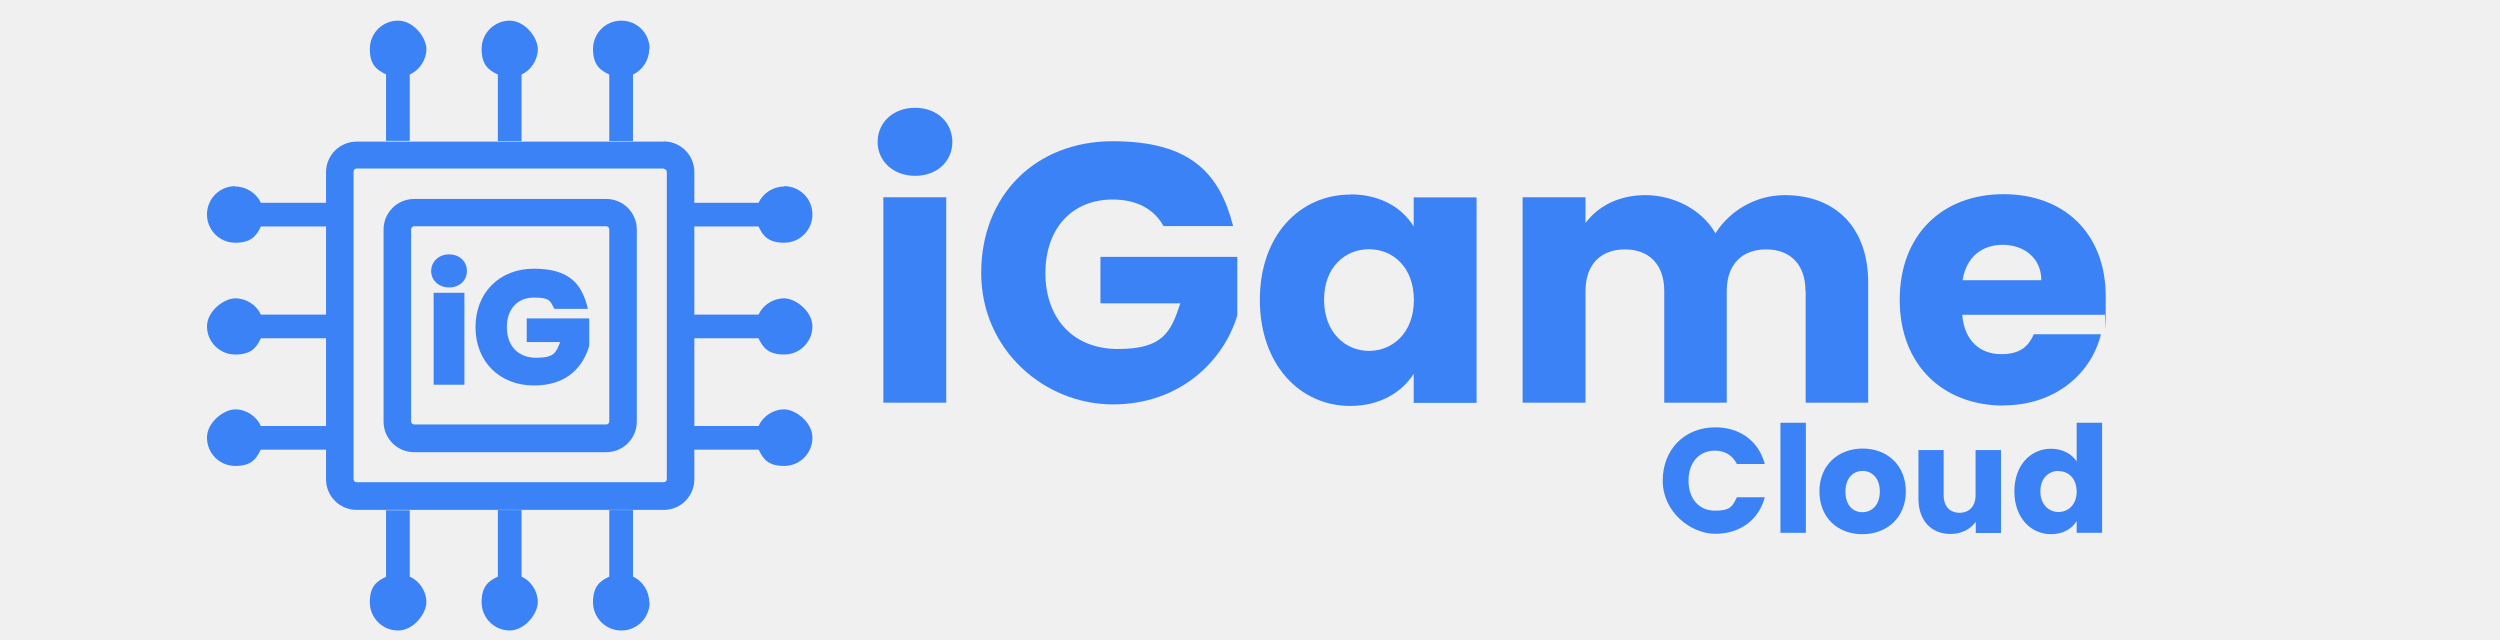
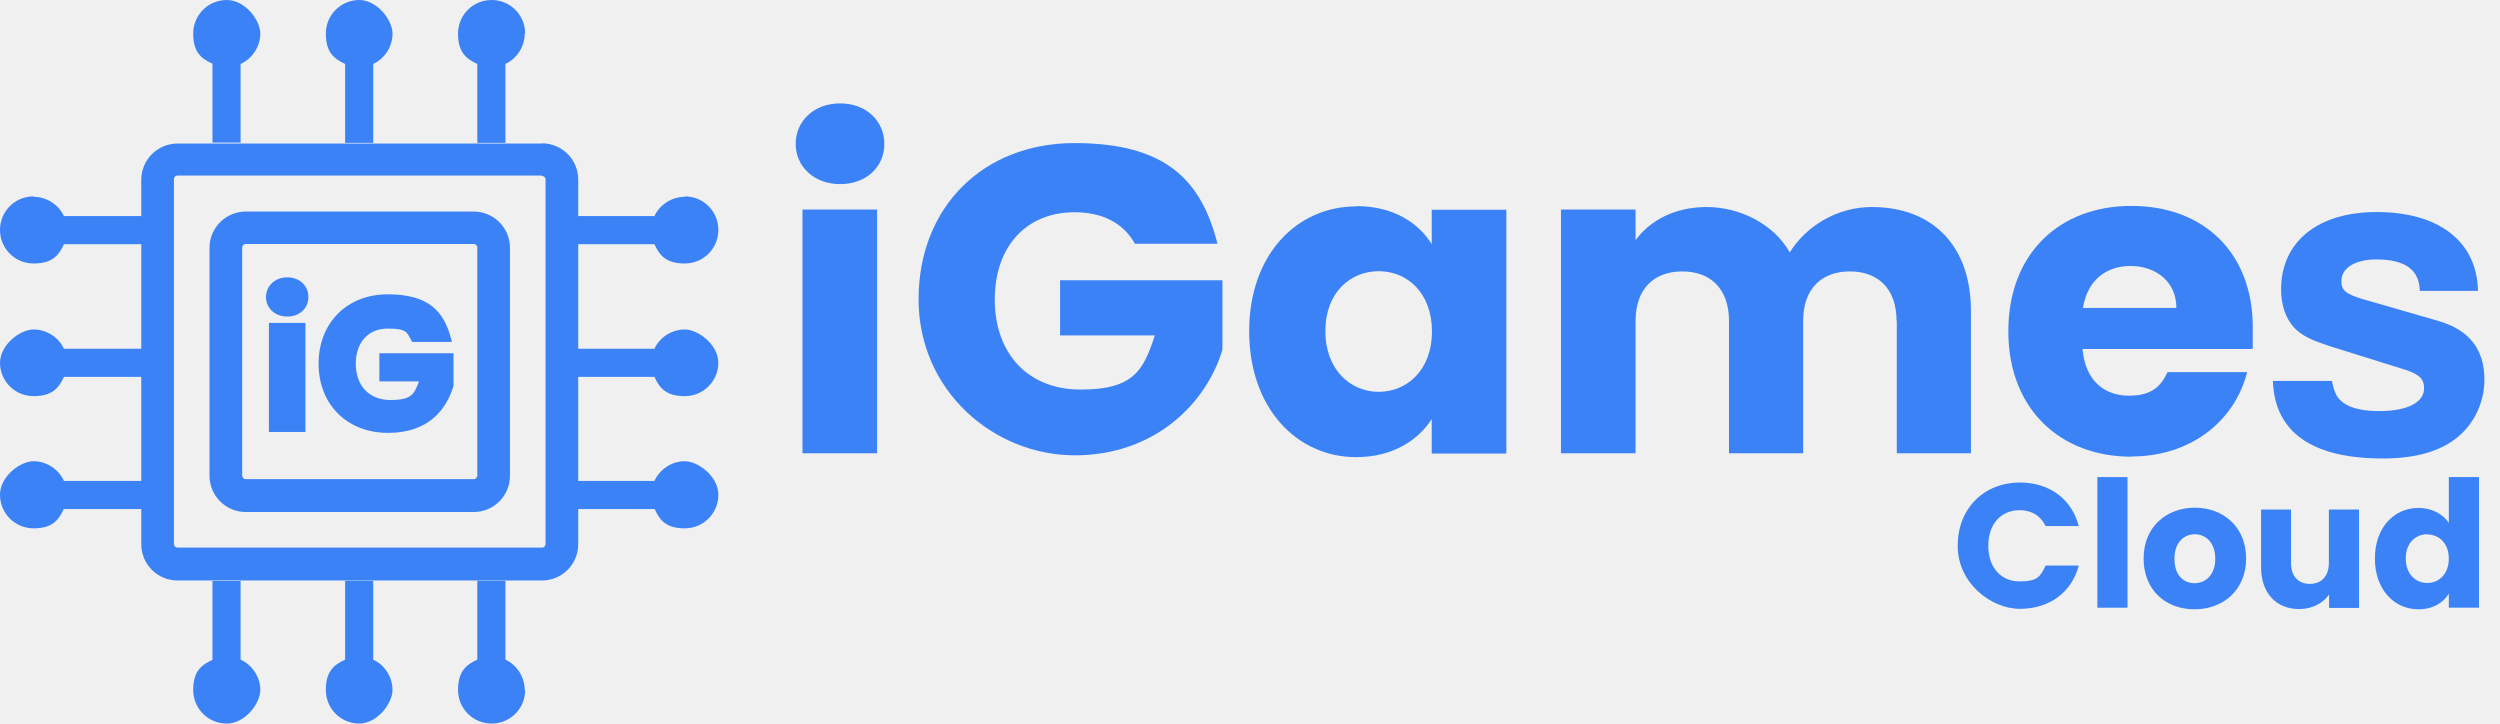
- <svg xmlns="http://www.w3.org/2000/svg" id="Layer_1" version="1.1" viewBox="0 0 1308.1 334.8">
+ <svg xmlns="http://www.w3.org/2000/svg" id="Layer_1" data-name="Layer 1" viewBox="0 0 1102.52 319.1">
  <defs>
    <style>
-       .st0, .st1, .st2, .st3 {
+       .cls-1 {
        isolation: isolate;
      }

-       .st0, .st4 {
-         display: none;
+       .cls-2, .cls-3 {
+         fill: #3b82f6;
      }

-       .st5, .st1 {
-         fill: #fff;
-       }
- 
-       .st1, .st3 {
-         font-family: BruceForever-Regular, 'Bruce Forever';
-         font-size: 93.1px;
-       }
- 
-       .st6, .st3 {
-         fill: #3b82f6;
+       .cls-3 {
+         font-family: Helvetica-Bold, Helvetica;
+         font-size: 190px;
+         font-weight: 700;
      }
    </style>
  </defs>
-   <g class="st4">
-     <g class="st0">
-       <g class="st0">
-         <g class="st0">
-           <g class="st0">
-             <g class="st0">
-               <g class="st0">
-                 <g class="st0">
-                   <g class="st0">
-                     <text class="st3" transform="translate(1458.4 458.1)">
-                       <tspan x="0" y="0">IG</tspan>
-                     </text>
-                   </g>
-                 </g>
-               </g>
-             </g>
-           </g>
-         </g>
-       </g>
-       <g class="st0">
-         <g class="st0">
-           <g class="st0">
-             <g class="st0">
-               <g class="st0">
-                 <g class="st0">
-                   <g class="st0">
-                     <text class="st1" transform="translate(1580.3 458.1)">
-                       <tspan x="0" y="0">aming</tspan>
-                     </text>
-                   </g>
+   <g>
+     <path class="cls-2" d="M100,0C91.8,0,85.2,6.6,85.2,14.8s3.5,11,8.5,13.3v34.8h12.4V28.2c5.1-2.3,8.7-7.6,8.7-13.4S108.2,0,100,0h-.1.1Z" />
+     <path class="cls-2" d="M231.6,14.8C231.6,6.6,225,0,216.8,0s-14.8,6.6-14.8,14.8,3.5,11.1,8.5,13.4v34.8h12.4V28.2c5-2.3,8.5-7.6,8.5-13.4h.2,0Z" />
+     <path class="cls-2" d="M158.5,0C150.3,0,143.7,6.6,143.7,14.8s3.5,11.1,8.5,13.4v34.8h12.4V28.2c5-2.3,8.5-7.6,8.5-13.4S166.5,0,158.3,0h.2,0Z" />
+   </g>
+   <g>
+     <path class="cls-2" d="M100,319.1c-8.2,0-14.8-6.6-14.8-14.8s3.5-11,8.5-13.3v-34.8h12.4v34.7c5.1,2.3,8.7,7.6,8.7,13.4s-6.6,14.8-14.8,14.8h-.1.1Z" />
+     <path class="cls-2" d="M231.6,304.3c0,8.2-6.6,14.8-14.8,14.8s-14.8-6.6-14.8-14.8,3.5-11.1,8.5-13.4v-34.8h12.4v34.8c5,2.3,8.5,7.6,8.5,13.4h.2,0Z" />
+     <path class="cls-2" d="M158.5,319.1c-8.2,0-14.8-6.6-14.8-14.8s3.5-11.1,8.5-13.4v-34.8h12.4v34.8c5,2.3,8.5,7.6,8.5,13.4s-6.6,14.8-14.8,14.8h.2,0Z" />
+   </g>
+   <g>
+     <path class="cls-2" d="M316.8,218.2c0,8.2-6.6,14.8-14.8,14.8s-11-3.5-13.3-8.5h-34.8v-12.4h34.7c2.3-5.1,7.6-8.7,13.4-8.7s14.8,6.6,14.8,14.8h0Z" />
+     <path class="cls-2" d="M302,86.6c8.2,0,14.8,6.6,14.8,14.8s-6.6,14.8-14.8,14.8-11.1-3.5-13.4-8.5h-34.8v-12.4h34.8c2.3-5,7.6-8.5,13.4-8.5v-.2Z" />
+     <path class="cls-2" d="M316.8,159.9c0,8.2-6.6,14.8-14.8,14.8s-11.1-3.5-13.4-8.5h-34.8v-12.4h34.8c2.3-5,7.6-8.5,13.4-8.5s14.8,6.6,14.8,14.8v-.2h0Z" />
+   </g>
+   <g>
+     <path class="cls-2" d="M0,218.2C0,226.4,6.6,233,14.8,233s11-3.5,13.3-8.5h34.8v-12.4H28.2c-2.3-5.1-7.6-8.7-13.4-8.7S0,210,0,218.2h0Z" />
+     <path class="cls-2" d="M14.8,86.6c-8.2,0-14.8,6.6-14.8,14.8s6.6,14.8,14.8,14.8,11.1-3.5,13.4-8.5h34.8v-12.4H28.2c-2.3-5-7.6-8.5-13.4-8.5v-.2Z" />
+     <path class="cls-2" d="M0,159.9C0,168.1,6.6,174.7,14.8,174.7s11.1-3.5,13.4-8.5h34.8v-12.4H28.2c-2.3-5-7.6-8.5-13.4-8.5s-14.8,6.6-14.8,14.8v-.2h0Z" />
+   </g>
+   <path class="cls-2" d="M239,77.6c.9,0,1.6.7,1.6,1.6v160.7c0,.9-.7,1.6-1.6,1.6H78.3c-.9,0-1.6-.7-1.6-1.6V79c0-.9.7-1.6,1.6-1.6h160.7M239,63.3H78.3c-8.9,0-16,7.2-16,16v160.7c0,8.9,7.2,16,16,16h160.7c8.9,0,16-7.2,16-16V79.2c0-8.9-7.2-16-16-16h0v.1Z" />
+   <path class="cls-2" d="M208.9,107.6c.9,0,1.6.7,1.6,1.6v100.5c0,.9-.7,1.6-1.6,1.6h-100.5c-.9,0-1.6-.7-1.6-1.6v-100.5c0-.9.7-1.6,1.6-1.6h100.5M208.9,93.3h-100.5c-8.9,0-16,7.2-16,16v100.5c0,8.9,7.2,16,16,16h100.5c8.9,0,16-7.2,16-16v-100.5c0-8.9-7.2-16-16-16h0Z" />
+   <g class="cls-1">
+     <g class="cls-1">
+       <g class="cls-1">
+         <g class="cls-1">
+           <g class="cls-1">
+             <g class="cls-1">
+               <g class="cls-1">
+                 <g class="cls-1">
+                   <path class="cls-2" d="M350.9,63.5c0-10,7.9-17.9,19.6-17.9s19.5,7.9,19.5,17.9-7.9,17.7-19.5,17.7-19.6-7.9-19.6-17.7ZM353.9,92.4h32.9v107.5h-32.9v-107.5Z" />
+                   <path class="cls-2" d="M536.9,107.5h-36.4c-5-9.1-14.3-13.9-26.6-13.9-21.2,0-35.2,15-35.2,38.5s14.3,39.7,37.9,39.7,27.7-8.7,32.7-23.9h-41.8v-24.3h71.6v30.6c-6.9,23.3-29.5,46.6-65.1,46.6s-68.9-28.3-68.9-68.8,28.3-68.9,68.8-68.9,55.9,16.6,63,44.3v.1Z" />
+                   <path class="cls-2" d="M598.3,90.9c16,0,27.3,7.3,33.1,16.8v-15.2h32.9v107.5h-32.9v-15.2c-6,9.4-17.3,16.8-33.3,16.8-26.2,0-47.2-21.6-47.2-55.5s21-55.1,47.4-55.1v-.1ZM608,119.6c-12.3,0-23.5,9.2-23.5,26.4s11.2,26.8,23.5,26.8,23.5-9.4,23.5-26.6-11-26.6-23.5-26.6h0Z" />
+                   <path class="cls-2" d="M836.4,141.5c0-14.1-8.1-21.8-20.6-21.8s-20.6,7.7-20.6,21.8v58.4h-32.7v-58.4c0-14.1-8.1-21.8-20.6-21.8s-20.6,7.7-20.6,21.8v58.4h-32.9v-107.5h32.9v13.5c6.4-8.7,17.3-14.6,31.4-14.6s29.3,7.1,36.6,20c7.1-11.4,20.6-20,36.2-20,26.6,0,43.7,16.9,43.7,45.8v62.8h-32.7v-58.4h-.1Z" />
+                   <path class="cls-2" d="M938.8,174.5c-10.6,0-19.2-6.5-20.4-20.6h74.5c.05-.43.1-.32.15.11.14-.09.29-.16.44-.23,0-2.39,0-5.48,0-9.47,0-32.7-21.5-53.5-53.5-53.5s-54.3,21.2-54.3,55.3,22.7,55.3,54.3,55.3v-.1c26.7,0,45.8-16.2,51-37.2h-35.1c-2.7,5.8-6.5,10.4-17.1,10.4ZM939.6,117.3c11,0,20.2,6.8,20.2,18.5h-41.2c1.9-12,10-18.5,21-18.5Z" />
                </g>
              </g>
            </g>
          </g>
        </g>
      </g>
    </g>
-     <g>
-       <g>
-         <path class="st6" d="M1322.4,342.7c-4.6,0-8.2,3.7-8.2,8.2s1.9,6.1,4.7,7.4v19.4h6.9v-19.3c2.9-1.3,4.9-4.2,4.9-7.5s-3.7-8.2-8.2-8.2h-.1Z" />
-         <path class="st6" d="M1395.5,351c0-4.6-3.7-8.2-8.2-8.2s-8.2,3.7-8.2,8.2,2,6.2,4.8,7.5v19.4h6.9v-19.4c2.8-1.3,4.8-4.1,4.8-7.5h-.1Z" />
-         <path class="st6" d="M1354.8,342.7c-4.6,0-8.2,3.7-8.2,8.2s2,6.2,4.8,7.5v19.4h6.9v-19.4c2.8-1.3,4.8-4.1,4.8-7.5s-3.7-8.2-8.2-8.2h-.1Z" />
-       </g>
-       <g>
-         <path class="st6" d="M1322.4,519.9c-4.6,0-8.2-3.7-8.2-8.2s1.9-6.1,4.7-7.4v-19.4h6.9v19.3c2.9,1.3,4.9,4.2,4.9,7.5s-3.7,8.2-8.2,8.2h-.1Z" />
-         <path class="st6" d="M1395.5,511.7c0,4.6-3.7,8.2-8.2,8.2s-8.2-3.7-8.2-8.2,2-6.2,4.8-7.5v-19.4h6.9v19.4c2.8,1.3,4.8,4.1,4.8,7.5h-.1Z" />
-         <path class="st6" d="M1354.8,519.9c-4.6,0-8.2-3.7-8.2-8.2s2-6.2,4.8-7.5v-19.4h6.9v19.4c2.8,1.3,4.8,4.1,4.8,7.5s-3.7,8.2-8.2,8.2h-.1Z" />
-       </g>
-       <g>
-         <path class="st6" d="M1442.8,463.9c0,4.6-3.7,8.2-8.2,8.2s-6.1-1.9-7.4-4.7h-19.4v-6.9h19.3c1.3-2.9,4.2-4.9,7.5-4.9s8.2,3.7,8.2,8.2h0Z" />
-         <path class="st6" d="M1434.6,390.8c4.6,0,8.2,3.7,8.2,8.2s-3.7,8.2-8.2,8.2-6.2-2-7.5-4.8h-19.4v-6.9h19.4c1.3-2.8,4.1-4.8,7.5-4.8h0Z" />
-         <path class="st6" d="M1442.8,431.4c0,4.6-3.7,8.2-8.2,8.2s-6.2-2-7.5-4.8h-19.4v-6.9h19.4c1.3-2.8,4.1-4.8,7.5-4.8s8.2,3.7,8.2,8.2h0Z" />
-       </g>
-       <g>
-         <path class="st6" d="M1266.8,463.9c0,4.6,3.7,8.2,8.2,8.2s6.1-1.9,7.4-4.7h19.4v-6.9h-19.3c-1.3-2.9-4.2-4.9-7.5-4.9s-8.2,3.7-8.2,8.2h0Z" />
-         <path class="st6" d="M1275,390.8c-4.6,0-8.2,3.7-8.2,8.2s3.7,8.2,8.2,8.2,6.2-2,7.5-4.8h19.4v-6.9h-19.4c-1.3-2.8-4.1-4.8-7.5-4.8h0Z" />
-         <path class="st6" d="M1266.8,431.4c0,4.6,3.7,8.2,8.2,8.2s6.2-2,7.5-4.8h19.4v-6.9h-19.4c-1.3-2.8-4.1-4.8-7.5-4.8s-8.2,3.7-8.2,8.2h0Z" />
-       </g>
-       <path class="st6" d="M1399.6,385.8c.5,0,.9.4.9.9v89.3c0,.5-.4.9-.9.9h-89.3c-.5,0-.9-.4-.9-.9v-89.3c0-.5.4-.9.9-.9h89.3M1399.6,377.8h-89.3c-4.9,0-8.9,4-8.9,8.9v89.3c0,4.9,4,8.9,8.9,8.9h89.3c4.9,0,8.9-4,8.9-8.9v-89.3c0-4.9-4-8.9-8.9-8.9h0Z" />
-       <path class="st6" d="M1382.8,402.5c.5,0,.9.4.9.9v55.8c0,.5-.4.9-.9.9h-55.8c-.5,0-.9-.4-.9-.9v-55.8c0-.5.4-.9.9-.9h55.8M1382.8,394.5h-55.8c-4.9,0-8.9,4-8.9,8.9v55.8c0,4.9,4,8.9,8.9,8.9h55.8c4.9,0,8.9-4,8.9-8.9v-55.8c0-4.9-4-8.9-8.9-8.9h0Z" />
-       <rect class="st6" x="1370.4" y="417.3" width="15.1" height="6.5" />
-       <rect class="st6" x="1369.9" y="437.9" width="15.6" height="7.5" />
-       <g>
-         <path class="st5" d="M1330,417.4h8.5v28h-8.5v-28Z" />
-         <path class="st5" d="M1352.6,423.6v15.5h15.6v-4.8h-5.8l-5.7-5.7h20v10.5l-6.2,6.3h-19.9l-6.4-6.3v-15.3l6.4-6.4h27.1l-6.2,6.3h-18.9Z" />
+     <text class="cls-3" transform="translate(996.85 197.82)">
+       <tspan x="0" y="0">s</tspan>
+     </text>
+   </g>
+   <g class="cls-1">
+     <g class="cls-1">
+       <g class="cls-1">
+         <path class="cls-2" d="M890.85,212.8c13,0,22.8,7.3,25.9,19.2h-14.6c-2.3-4.7-6.4-7-11.5-7-8.2,0-13.8,6.1-13.8,15.7s5.6,15.7,13.8,15.7,9.2-2.3,11.5-7h14.6c-3.1,11.8-12.9,19.1-25.9,19.1s-27.5-11.5-27.5-27.8,11.4-27.9,27.5-27.9h0Z" />
+         <path class="cls-2" d="M924.95,210.4h13.3v57.6h-13.3v-57.6h0Z" />
+         <path class="cls-2" d="M967.75,268.7c-12.8,0-22.4-8.6-22.4-22.4s9.9-22.4,22.6-22.4,22.6,8.6,22.6,22.4-10,22.4-22.7,22.4h-.1ZM967.75,257.2c4.8,0,9.2-3.5,9.2-10.8s-4.4-10.8-9-10.8-9,3.4-9,10.8,4.1,10.8,8.9,10.8h-.1Z" />
+         <path class="cls-2" d="M1040.45,268.1h-13.3v-5.9c-2.6,3.7-7.3,6.4-13.2,6.4-10,0-16.8-6.9-16.8-18.5v-25.4h13.2v23.6c0,5.9,3.3,9.2,8.3,9.2s8.4-3.3,8.4-9.2v-23.6h13.3v43.5h0l.1-.1Z" />
+         <path class="cls-2" d="M1066.55,224c5.8,0,10.7,2.6,13.4,6.6v-20.2h13.3v57.6h-13.3v-6.2c-2.4,4-7,6.9-13.4,6.9-10.7,0-19.2-8.7-19.2-22.4s8.5-22.3,19.2-22.3ZM1070.45,235.6c-5,0-9.5,3.7-9.5,10.7s4.5,10.8,9.5,10.8,9.5-3.8,9.5-10.7-4.4-10.7-9.5-10.7h0v-.1Z" />
      </g>
    </g>
  </g>
  <g>
-     <path class="st6" d="M208.3,10.8c-8.2,0-14.8,6.6-14.8,14.8s3.5,11,8.5,13.3v34.8h12.4v-34.7c5.1-2.3,8.7-7.6,8.7-13.4s-6.6-14.8-14.8-14.8h-.1.1Z" />
-     <path class="st6" d="M339.9,25.6c0-8.2-6.6-14.8-14.8-14.8s-14.8,6.6-14.8,14.8,3.5,11.1,8.5,13.4v34.8h12.4v-34.8c5-2.3,8.5-7.6,8.5-13.4h.2,0Z" />
-     <path class="st6" d="M266.8,10.8c-8.2,0-14.8,6.6-14.8,14.8s3.5,11.1,8.5,13.4v34.8h12.4v-34.8c5-2.3,8.5-7.6,8.5-13.4s-6.6-14.8-14.8-14.8h.2,0Z" />
-   </g>
-   <g>
-     <path class="st6" d="M208.3,329.9c-8.2,0-14.8-6.6-14.8-14.8s3.5-11,8.5-13.3v-34.8h12.4v34.7c5.1,2.3,8.7,7.6,8.7,13.4s-6.6,14.8-14.8,14.8h-.1.1Z" />
-     <path class="st6" d="M339.9,315.1c0,8.2-6.6,14.8-14.8,14.8s-14.8-6.6-14.8-14.8,3.5-11.1,8.5-13.4v-34.8h12.4v34.8c5,2.3,8.5,7.6,8.5,13.4h.2,0Z" />
-     <path class="st6" d="M266.8,329.9c-8.2,0-14.8-6.6-14.8-14.8s3.5-11.1,8.5-13.4v-34.8h12.4v34.8c5,2.3,8.5,7.6,8.5,13.4s-6.6,14.8-14.8,14.8h.2,0Z" />
-   </g>
-   <g>
-     <path class="st6" d="M425.1,229c0,8.2-6.6,14.8-14.8,14.8s-11-3.5-13.3-8.5h-34.8v-12.4h34.7c2.3-5.1,7.6-8.7,13.4-8.7s14.8,6.6,14.8,14.8h0Z" />
-     <path class="st6" d="M410.3,97.4c8.2,0,14.8,6.6,14.8,14.8s-6.6,14.8-14.8,14.8-11.1-3.5-13.4-8.5h-34.8v-12.4h34.8c2.3-5,7.6-8.5,13.4-8.5v-.2Z" />
-     <path class="st6" d="M425.1,170.7c0,8.2-6.6,14.8-14.8,14.8s-11.1-3.5-13.4-8.5h-34.8v-12.4h34.8c2.3-5,7.6-8.5,13.4-8.5s14.8,6.6,14.8,14.8v-.2h0Z" />
-   </g>
-   <g>
-     <path class="st6" d="M108.3,229c0,8.2,6.6,14.8,14.8,14.8s11-3.5,13.3-8.5h34.8v-12.4h-34.7c-2.3-5.1-7.6-8.7-13.4-8.7s-14.8,6.6-14.8,14.8h0Z" />
-     <path class="st6" d="M123.1,97.4c-8.2,0-14.8,6.6-14.8,14.8s6.6,14.8,14.8,14.8,11.1-3.5,13.4-8.5h34.8v-12.4h-34.8c-2.3-5-7.6-8.5-13.4-8.5v-.2Z" />
-     <path class="st6" d="M108.3,170.7c0,8.2,6.6,14.8,14.8,14.8s11.1-3.5,13.4-8.5h34.8v-12.4h-34.8c-2.3-5-7.6-8.5-13.4-8.5s-14.8,6.6-14.8,14.8v-.2h0Z" />
-   </g>
-   <path class="st6" d="M347.3,88.4c.9,0,1.6.7,1.6,1.6v160.7c0,.9-.7,1.6-1.6,1.6h-160.7c-.9,0-1.6-.7-1.6-1.6V89.8c0-.9.7-1.6,1.6-1.6h160.7M347.3,74.1h-160.7c-8.9,0-16,7.2-16,16v160.7c0,8.9,7.2,16,16,16h160.7c8.9,0,16-7.2,16-16V90c0-8.9-7.2-16-16-16h0Z" />
-   <path class="st6" d="M317.2,118.4c.9,0,1.6.7,1.6,1.6v100.5c0,.9-.7,1.6-1.6,1.6h-100.5c-.9,0-1.6-.7-1.6-1.6v-100.5c0-.9.7-1.6,1.6-1.6h100.5M317.2,104.1h-100.5c-8.9,0-16,7.2-16,16v100.5c0,8.9,7.2,16,16,16h100.5c8.9,0,16-7.2,16-16v-100.5c0-8.9-7.2-16-16-16h0Z" />
-   <g class="st2">
-     <g class="st2">
-       <g class="st2">
-         <g class="st2">
-           <g class="st2">
-             <g class="st2">
-               <g class="st2">
-                 <g class="st2">
-                   <path class="st6" d="M459.2,74.3c0-10,7.9-17.9,19.6-17.9s19.5,7.9,19.5,17.9-7.9,17.7-19.5,17.7-19.6-7.9-19.6-17.7ZM462.2,103.2h32.9v107.5h-32.9v-107.5Z" />
-                   <path class="st6" d="M645.2,118.3h-36.4c-5-9.1-14.3-13.9-26.6-13.9-21.2,0-35.2,15-35.2,38.5s14.3,39.7,37.9,39.7,27.7-8.7,32.7-23.9h-41.8v-24.3h71.6v30.6c-6.9,23.3-29.5,46.6-65.1,46.6s-68.9-28.3-68.9-68.8,28.3-68.9,68.8-68.9,55.9,16.6,63,44.3Z" />
-                   <path class="st6" d="M706.6,101.7c16,0,27.3,7.3,33.1,16.8v-15.2h32.9v107.5h-32.9v-15.2c-6,9.4-17.3,16.8-33.3,16.8-26.2,0-47.2-21.6-47.2-55.5s21-55.1,47.4-55.1ZM716.3,130.4c-12.3,0-23.5,9.2-23.5,26.4s11.2,26.8,23.5,26.8,23.5-9.4,23.5-26.6-11-26.6-23.5-26.6Z" />
-                   <path class="st6" d="M944.7,152.3c0-14.1-8.1-21.8-20.6-21.8s-20.6,7.7-20.6,21.8v58.4h-32.7v-58.4c0-14.1-8.1-21.8-20.6-21.8s-20.6,7.7-20.6,21.8v58.4h-32.9v-107.5h32.9v13.5c6.4-8.7,17.3-14.6,31.4-14.6s29.3,7.1,36.6,20c7.1-11.4,20.6-20,36.2-20,26.6,0,43.7,16.9,43.7,45.8v62.8h-32.7v-58.4Z" />
-                   <path class="st6" d="M1048.3,212.2c-31.6,0-54.3-21.2-54.3-55.3s22.3-55.3,54.3-55.3,53.5,20.8,53.5,53.5-.2,6.4-.6,9.6h-74.5c1.2,14.1,9.8,20.6,20.4,20.6s14.4-4.6,17.1-10.4h35.1c-5.2,21-24.3,37.2-51,37.2ZM1026.9,146.6h41.2c0-11.7-9.2-18.5-20.2-18.5s-19.1,6.5-21,18.5Z" />
-                 </g>
-               </g>
-             </g>
-           </g>
-         </g>
-       </g>
-     </g>
-   </g>
-   <g class="st2">
-     <g class="st2">
-       <g class="st2">
-         <path class="st6" d="M897.5,223.6c13,0,22.8,7.3,25.9,19.2h-14.6c-2.3-4.7-6.4-7-11.5-7-8.2,0-13.8,6.1-13.8,15.7s5.6,15.7,13.8,15.7,9.2-2.3,11.5-7h14.6c-3.1,11.8-12.9,19.1-25.9,19.1s-27.5-11.5-27.5-27.8,11.4-27.9,27.5-27.9h0Z" />
-         <path class="st6" d="M931.6,221.2h13.3v57.6h-13.3v-57.6h0Z" />
-         <path class="st6" d="M974.4,279.5c-12.8,0-22.4-8.6-22.4-22.4s9.9-22.4,22.6-22.4,22.6,8.6,22.6,22.4-10,22.4-22.7,22.4h0ZM974.4,268c4.8,0,9.2-3.5,9.2-10.8s-4.4-10.8-9-10.8-9,3.4-9,10.8,4.1,10.8,8.9,10.8h-.1Z" />
-         <path class="st6" d="M1047.1,278.9h-13.3v-5.9c-2.6,3.7-7.3,6.4-13.2,6.4-10,0-16.8-6.9-16.8-18.5v-25.4h13.2v23.6c0,5.9,3.3,9.2,8.3,9.2s8.4-3.3,8.4-9.2v-23.6h13.3v43.5h0Z" />
-         <path class="st6" d="M1073.2,234.8c5.8,0,10.7,2.6,13.4,6.6v-20.2h13.3v57.6h-13.3v-6.2c-2.4,4-7,6.9-13.4,6.9-10.7,0-19.2-8.7-19.2-22.4s8.5-22.3,19.2-22.3ZM1077.1,246.4c-5,0-9.5,3.7-9.5,10.7s4.5,10.8,9.5,10.8,9.5-3.8,9.5-10.7-4.4-10.7-9.5-10.7h0Z" />
-       </g>
-     </g>
-   </g>
-   <g>
-     <rect class="st6" x="226.9" y="153.2" width="16.1" height="48.1" />
-     <path class="st6" d="M235,133.1c-5.4,0-9.4,3.8-9.4,8.7s4,8.6,9.4,8.6,9.3-3.6,9.3-8.6-3.9-8.7-9.3-8.7Z" />
-     <path class="st6" d="M275.6,166.6v12.4h17.5c-2.2,5.4-2.9,8.2-12.6,8.2s-15.3-6.6-15.3-16,5.5-15.5,14.1-15.5,8.5,1.8,10.5,5.4l.3.5h17.5l-.3-1.2c-3.2-12.4-10-19.8-28-19.8s-30.5,12.6-30.5,30.6,12.6,30.5,30.6,30.5,25.8-10.4,28.9-20.7v-14.4h-32.7Z" />
+     <rect class="cls-2" x="118.6" y="142.4" width="16.1" height="48.1" />
+     <path class="cls-2" d="M126.7,122.3c-5.4,0-9.4,3.8-9.4,8.7s4,8.6,9.4,8.6,9.3-3.6,9.3-8.6-3.9-8.7-9.3-8.7Z" />
+     <path class="cls-2" d="M167.3,155.8v12.4h17.5c-2.2,5.4-2.9,8.2-12.6,8.2s-15.3-6.6-15.3-16,5.5-15.5,14.1-15.5,8.5,1.8,10.5,5.4l.3.5h17.5l-.3-1.2c-3.2-12.4-10-19.8-28-19.8s-30.5,12.6-30.5,30.6,12.6,30.5,30.6,30.5,25.8-10.4,28.9-20.7v-14.4h-32.7Z" />
  </g>
</svg>
